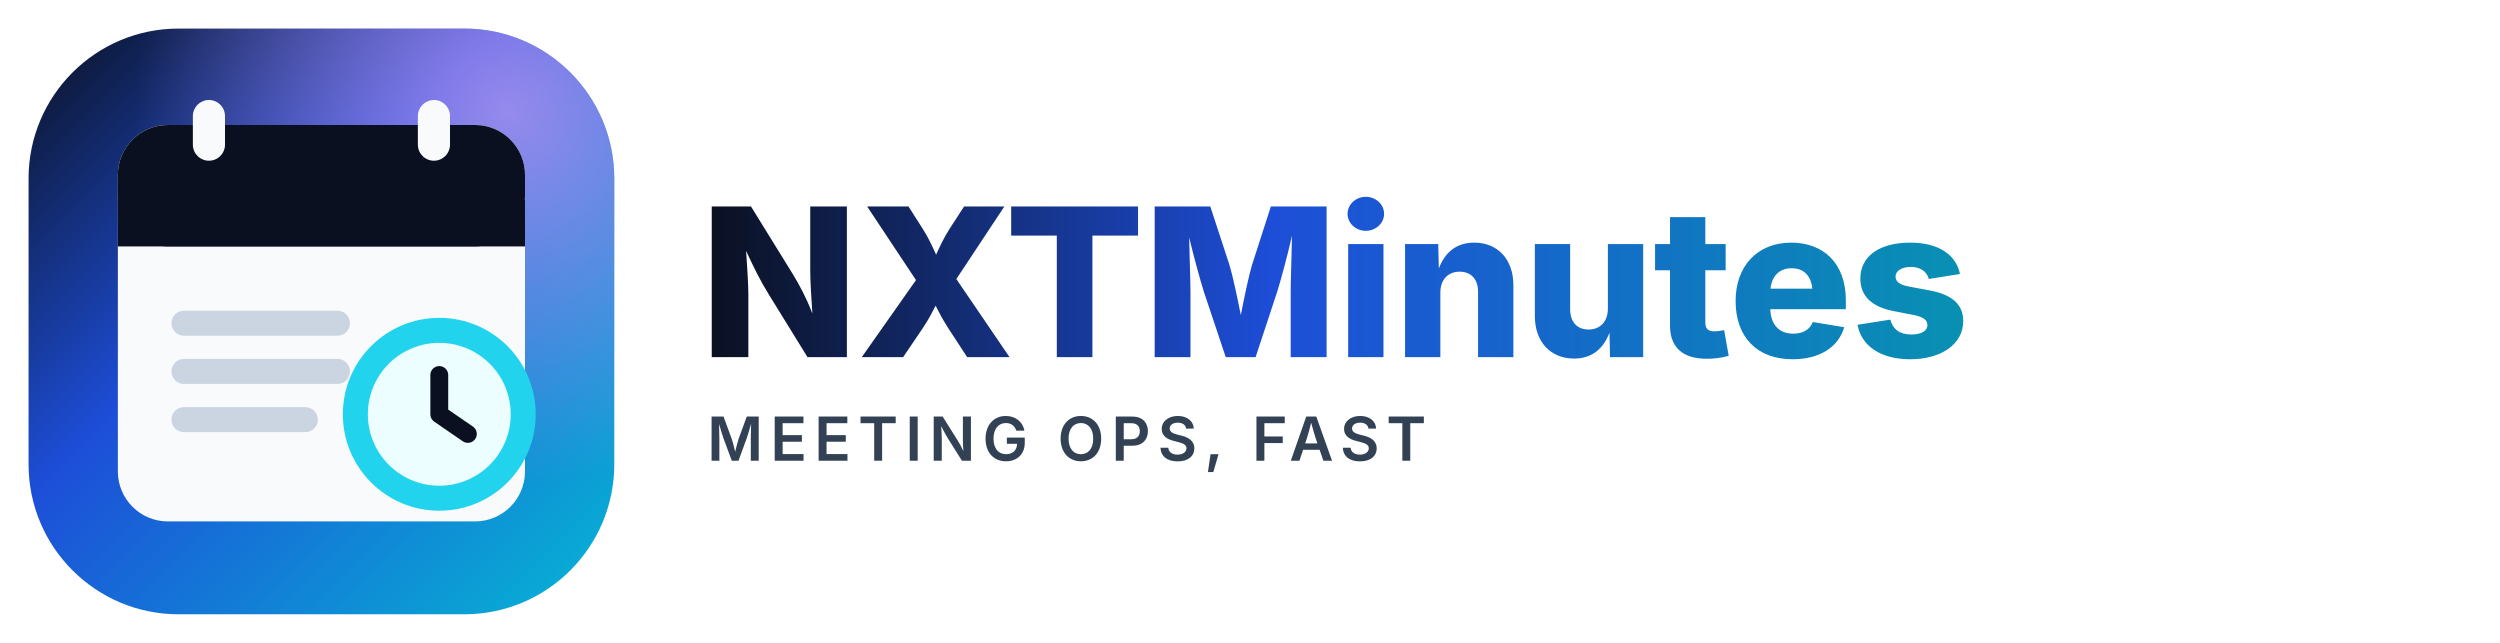
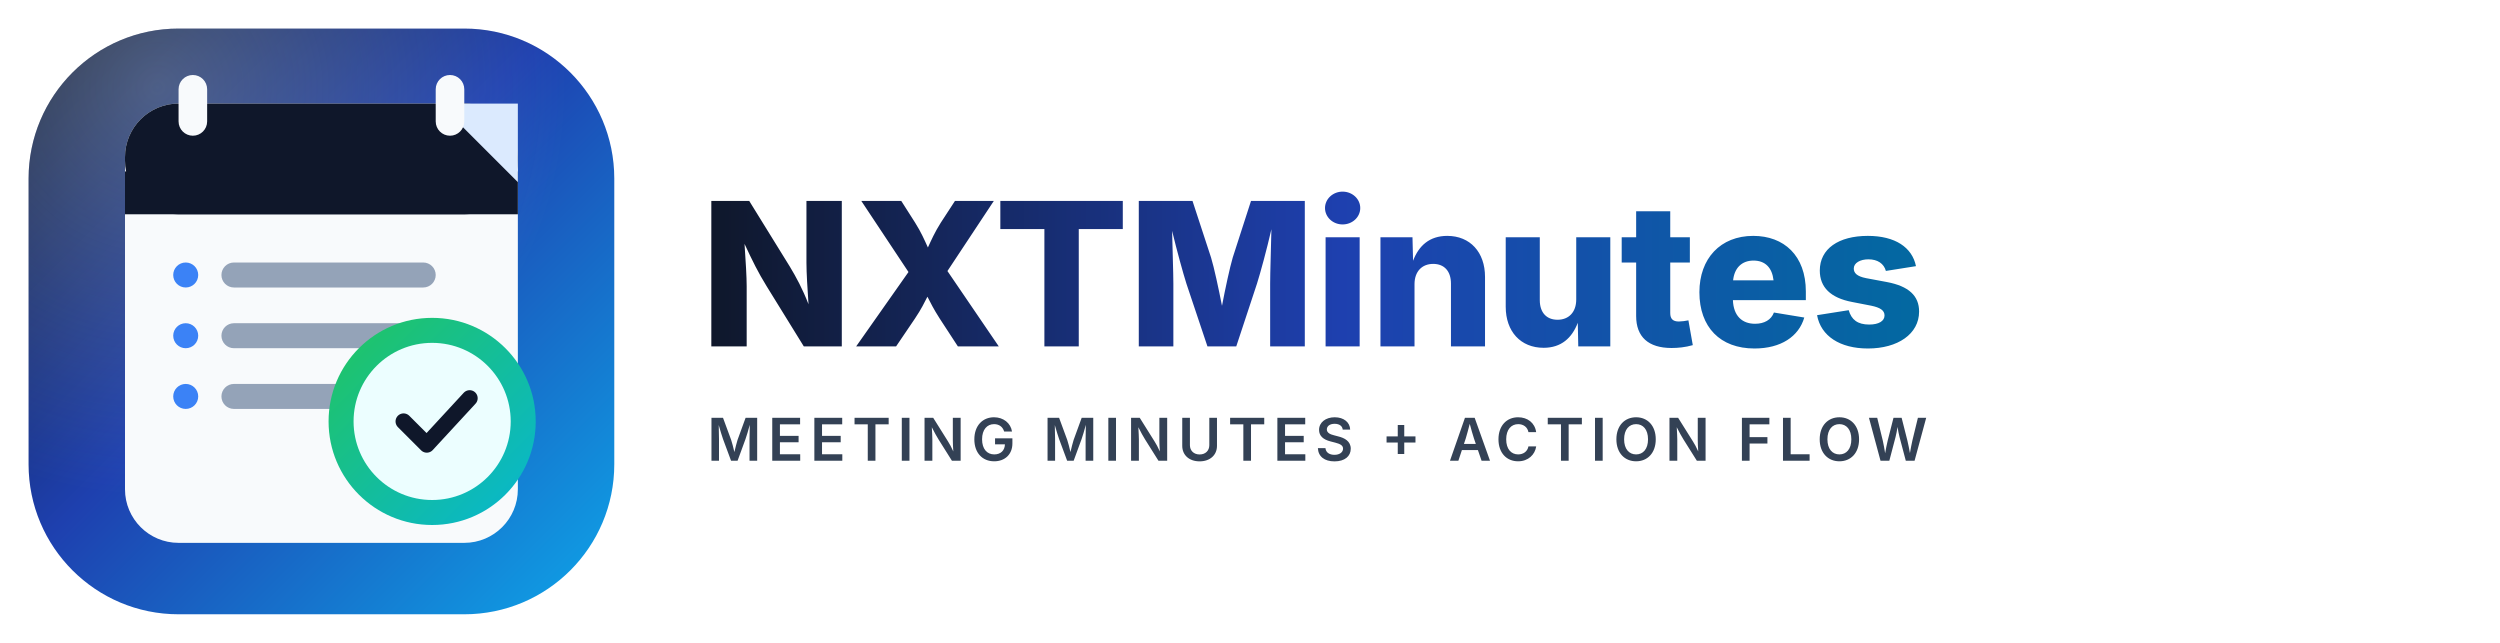
<svg xmlns="http://www.w3.org/2000/svg" width="1400" height="360" viewBox="0 0 1400 360">
  <defs>
    <linearGradient id="bg" x1="0%" y1="0%" x2="100%" y2="100%">
-       <stop offset="0%" stop-color="#0b1020" />
-       <stop offset="40%" stop-color="#1d4ed8" />
+       <stop offset="0%" stop-color="#0f172a" />
+       <stop offset="45%" stop-color="#1e40af" />
+       <stop offset="100%" stop-color="#0ea5e9" />
+     </linearGradient>
+     <linearGradient id="word" x1="0%" y1="0%" x2="100%" y2="0%">
+       <stop offset="0%" stop-color="#0f172a" />
+       <stop offset="52%" stop-color="#1e40af" />
+       <stop offset="100%" stop-color="#0369a1" />
+     </linearGradient>
+     <radialGradient id="light" cx="22%" cy="10%" r="70%">
+       <stop offset="0%" stop-color="#e0f2fe" stop-opacity="0.28" />
+       <stop offset="100%" stop-color="#e0f2fe" stop-opacity="0" />
+     </radialGradient>
+     <linearGradient id="badge" x1="0%" y1="0%" x2="100%" y2="100%">
+       <stop offset="0%" stop-color="#22c55e" />
      <stop offset="100%" stop-color="#06b6d4" />
    </linearGradient>
-     <linearGradient id="word" x1="0%" y1="0%" x2="100%" y2="0%">
-       <stop offset="0%" stop-color="#0b1020" />
-       <stop offset="45%" stop-color="#1d4ed8" />
-       <stop offset="100%" stop-color="#0891b2" />
-     </linearGradient>
-     <radialGradient id="flare" cx="82%" cy="14%" r="64%">
-       <stop offset="0%" stop-color="#f0abfc" stop-opacity="0.58" />
-       <stop offset="100%" stop-color="#f0abfc" stop-opacity="0" />
-     </radialGradient>
  </defs>
  <rect x="16" y="16" width="328" height="328" rx="84" fill="url(#bg)" />
-   <rect x="16" y="16" width="328" height="328" rx="84" fill="url(#flare)" />
-   <rect x="66" y="70" width="228" height="222" rx="28" fill="#f8fafc" />
-   <rect x="66" y="70" width="228" height="68" rx="28" fill="#0b1020" />
-   <rect x="66" y="112" width="228" height="26" fill="#0b1020" />
-   <rect x="96" y="174" width="100" height="14" rx="7" fill="#cbd5e1" />
-   <rect x="96" y="201" width="100" height="14" rx="7" fill="#cbd5e1" />
-   <rect x="96" y="228" width="82" height="14" rx="7" fill="#cbd5e1" />
-   <rect x="108" y="56" width="18" height="34" rx="9" fill="#f8fafc" />
-   <rect x="234" y="56" width="18" height="34" rx="9" fill="#f8fafc" />
-   <circle cx="246" cy="232" r="54" fill="#22d3ee" />
-   <circle cx="246" cy="232" r="40" fill="#ecfeff" />
-   <path d="M246 210v22l16 11" fill="none" stroke="#0b1020" stroke-width="10" stroke-linecap="round" stroke-linejoin="round" />
-   <text x="392" y="200" font-family="Segoe UI, Inter, Helvetica, Arial, sans-serif" font-size="116" font-weight="800" letter-spacing="-1" fill="url(#word)">
+   <rect x="16" y="16" width="328" height="328" rx="84" fill="url(#light)" />
+   <rect x="70" y="58" width="220" height="246" rx="30" fill="#f8fafc" />
+   <rect x="70" y="58" width="220" height="62" rx="30" fill="#0f172a" />
+   <rect x="70" y="96" width="220" height="24" fill="#0f172a" />
+   <path d="M246 58h44v44z" fill="#dbeafe" />
+   <rect x="100" y="42" width="16" height="34" rx="8" fill="#f8fafc" />
+   <rect x="244" y="42" width="16" height="34" rx="8" fill="#f8fafc" />
+   <circle cx="104" cy="154" r="7" fill="#3b82f6" />
+   <rect x="124" y="147" width="120" height="14" rx="7" fill="#94a3b8" />
+   <circle cx="104" cy="188" r="7" fill="#3b82f6" />
+   <rect x="124" y="181" width="120" height="14" rx="7" fill="#94a3b8" />
+   <circle cx="104" cy="222" r="7" fill="#3b82f6" />
+   <rect x="124" y="215" width="92" height="14" rx="7" fill="#94a3b8" />
+   <circle cx="242" cy="236" r="58" fill="url(#badge)" />
+   <circle cx="242" cy="236" r="44" fill="#ecfeff" />
+   <path d="M226 236l13 13 24-26" fill="none" stroke="#0f172a" stroke-width="9" stroke-linecap="round" stroke-linejoin="round" />
+   <text x="392" y="194" font-family="Segoe UI, Inter, Helvetica, Arial, sans-serif" font-size="112" font-weight="800" letter-spacing="-1" fill="url(#word)">
    NXTMinutes
  </text>
-   <text x="396" y="258" font-family="Segoe UI, Inter, Helvetica, Arial, sans-serif" font-size="34" font-weight="600" letter-spacing="4" fill="#334155">
-     MEETING OPS, FAST
+   <text x="396" y="258" font-family="Segoe UI, Inter, Helvetica, Arial, sans-serif" font-size="33" font-weight="600" letter-spacing="3.6" fill="#334155">
+     MEETING MINUTES + ACTION FLOW
  </text>
</svg>
